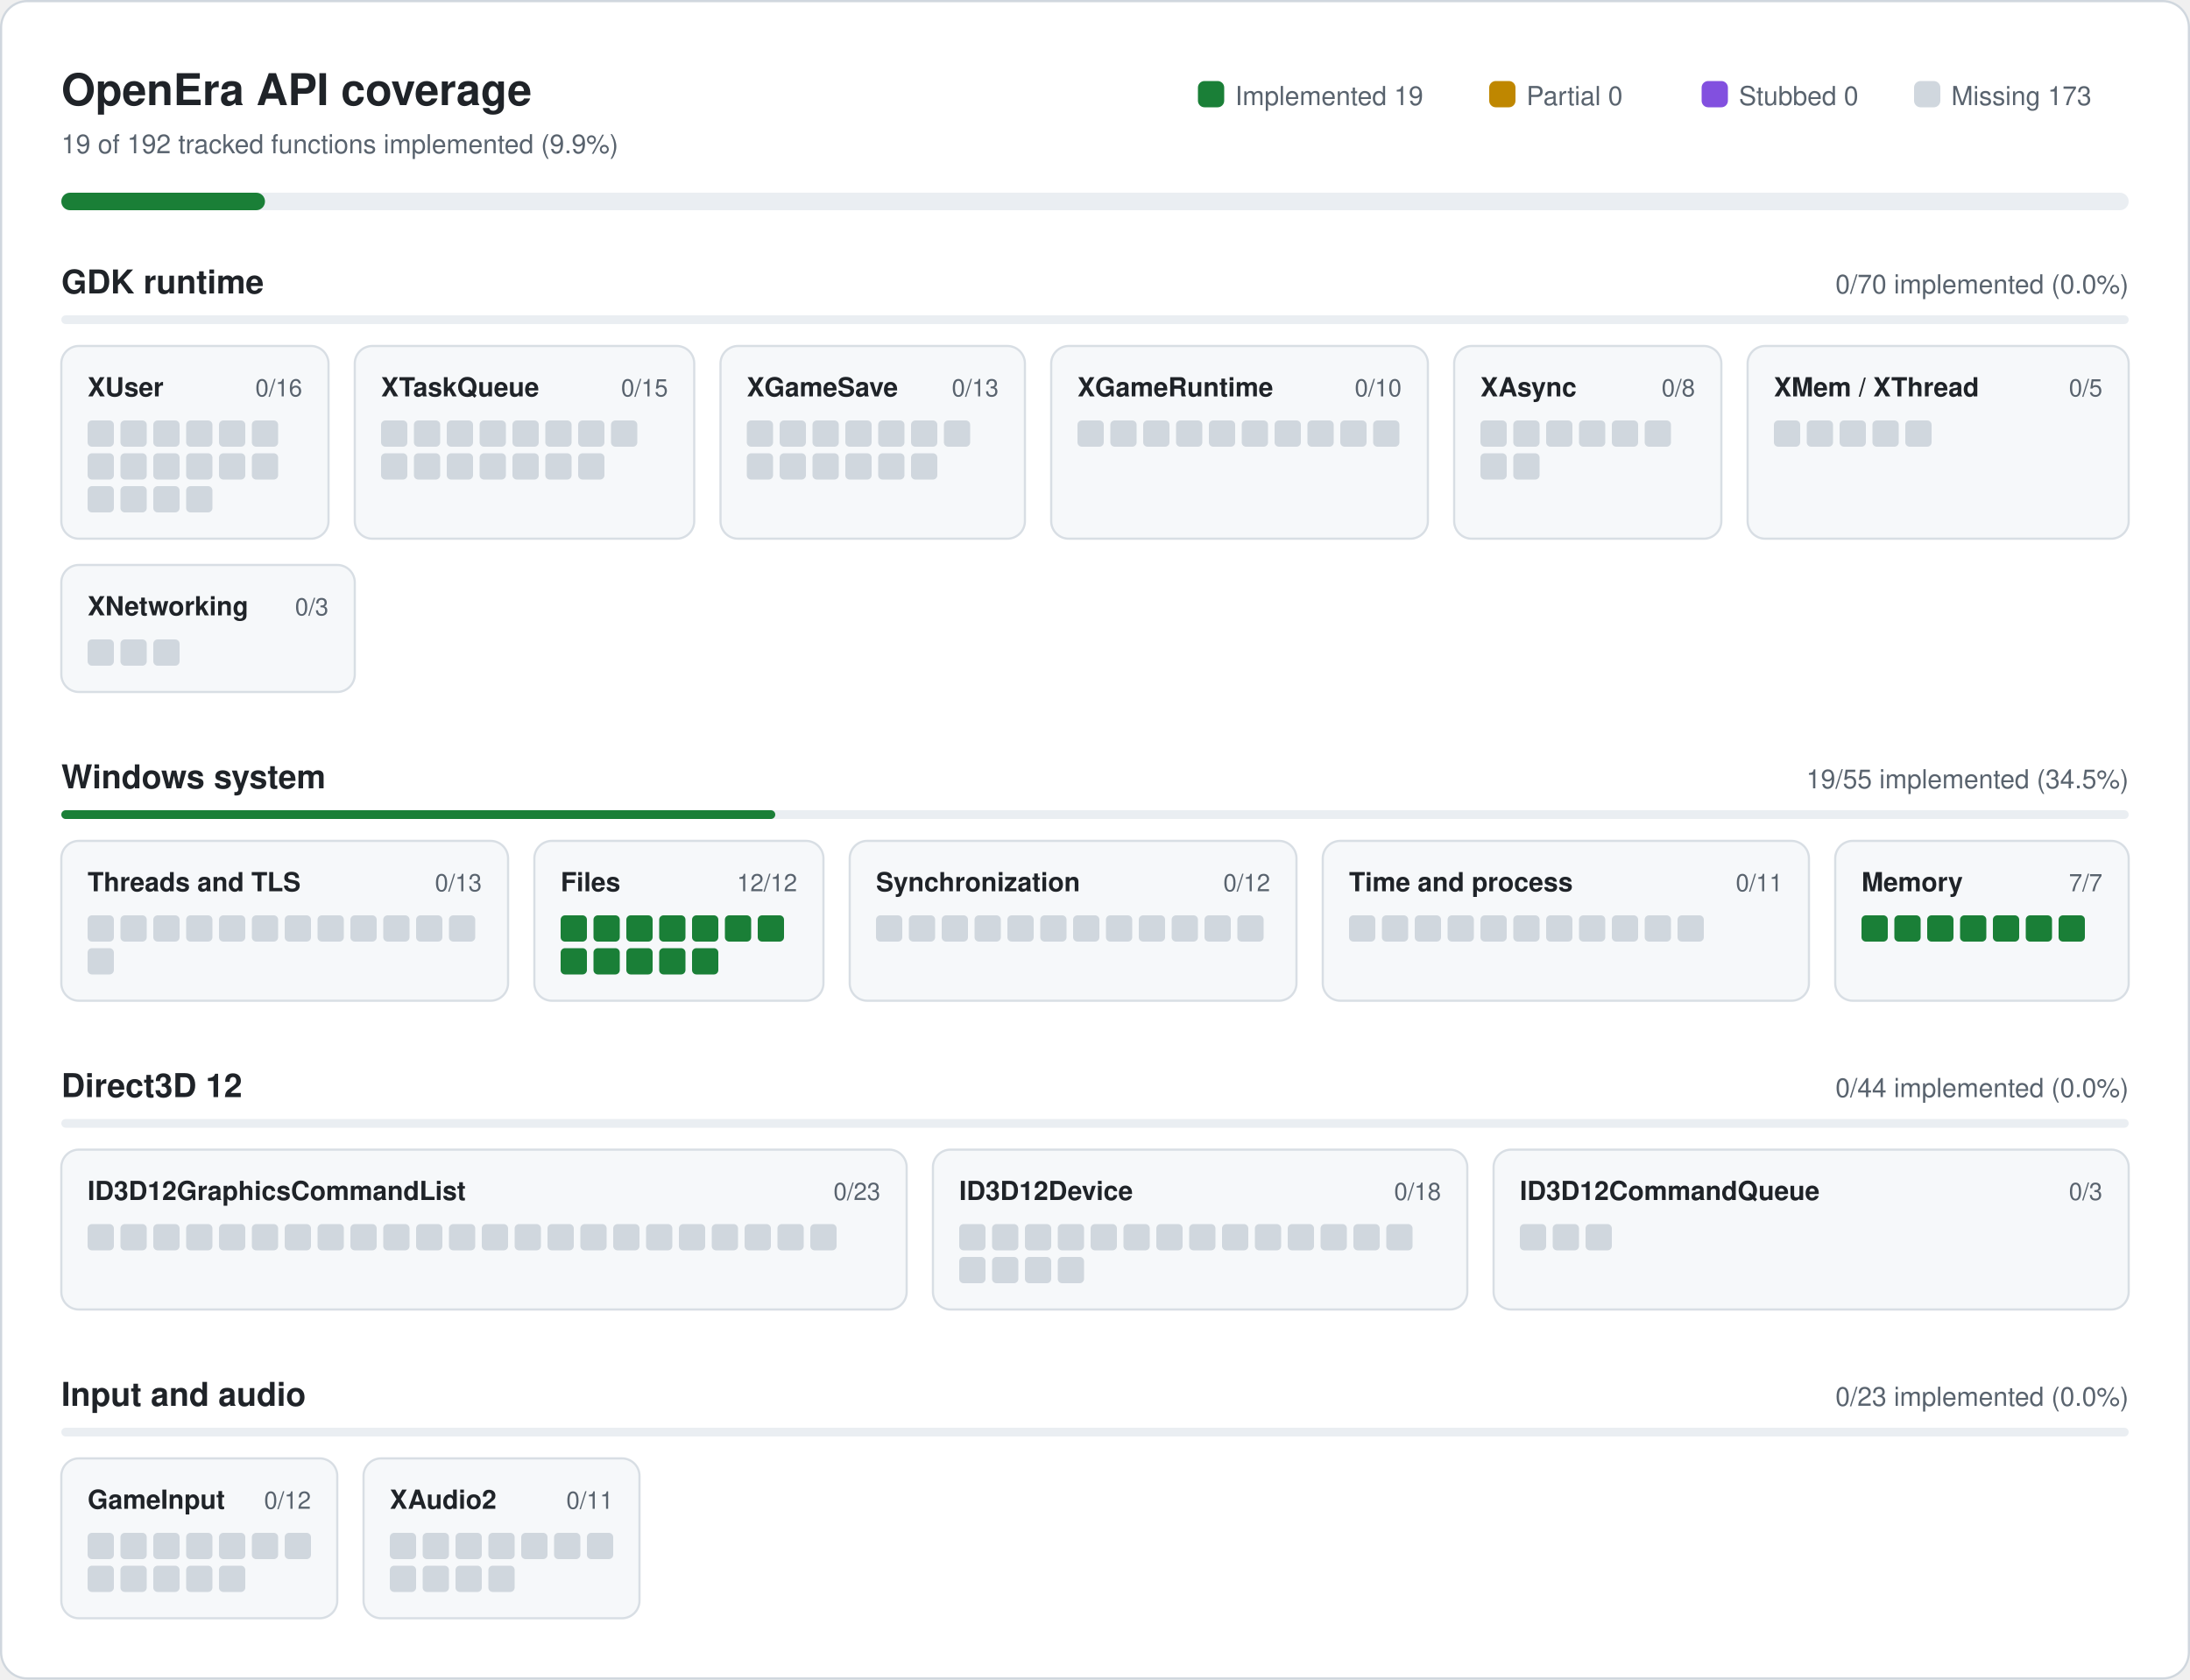
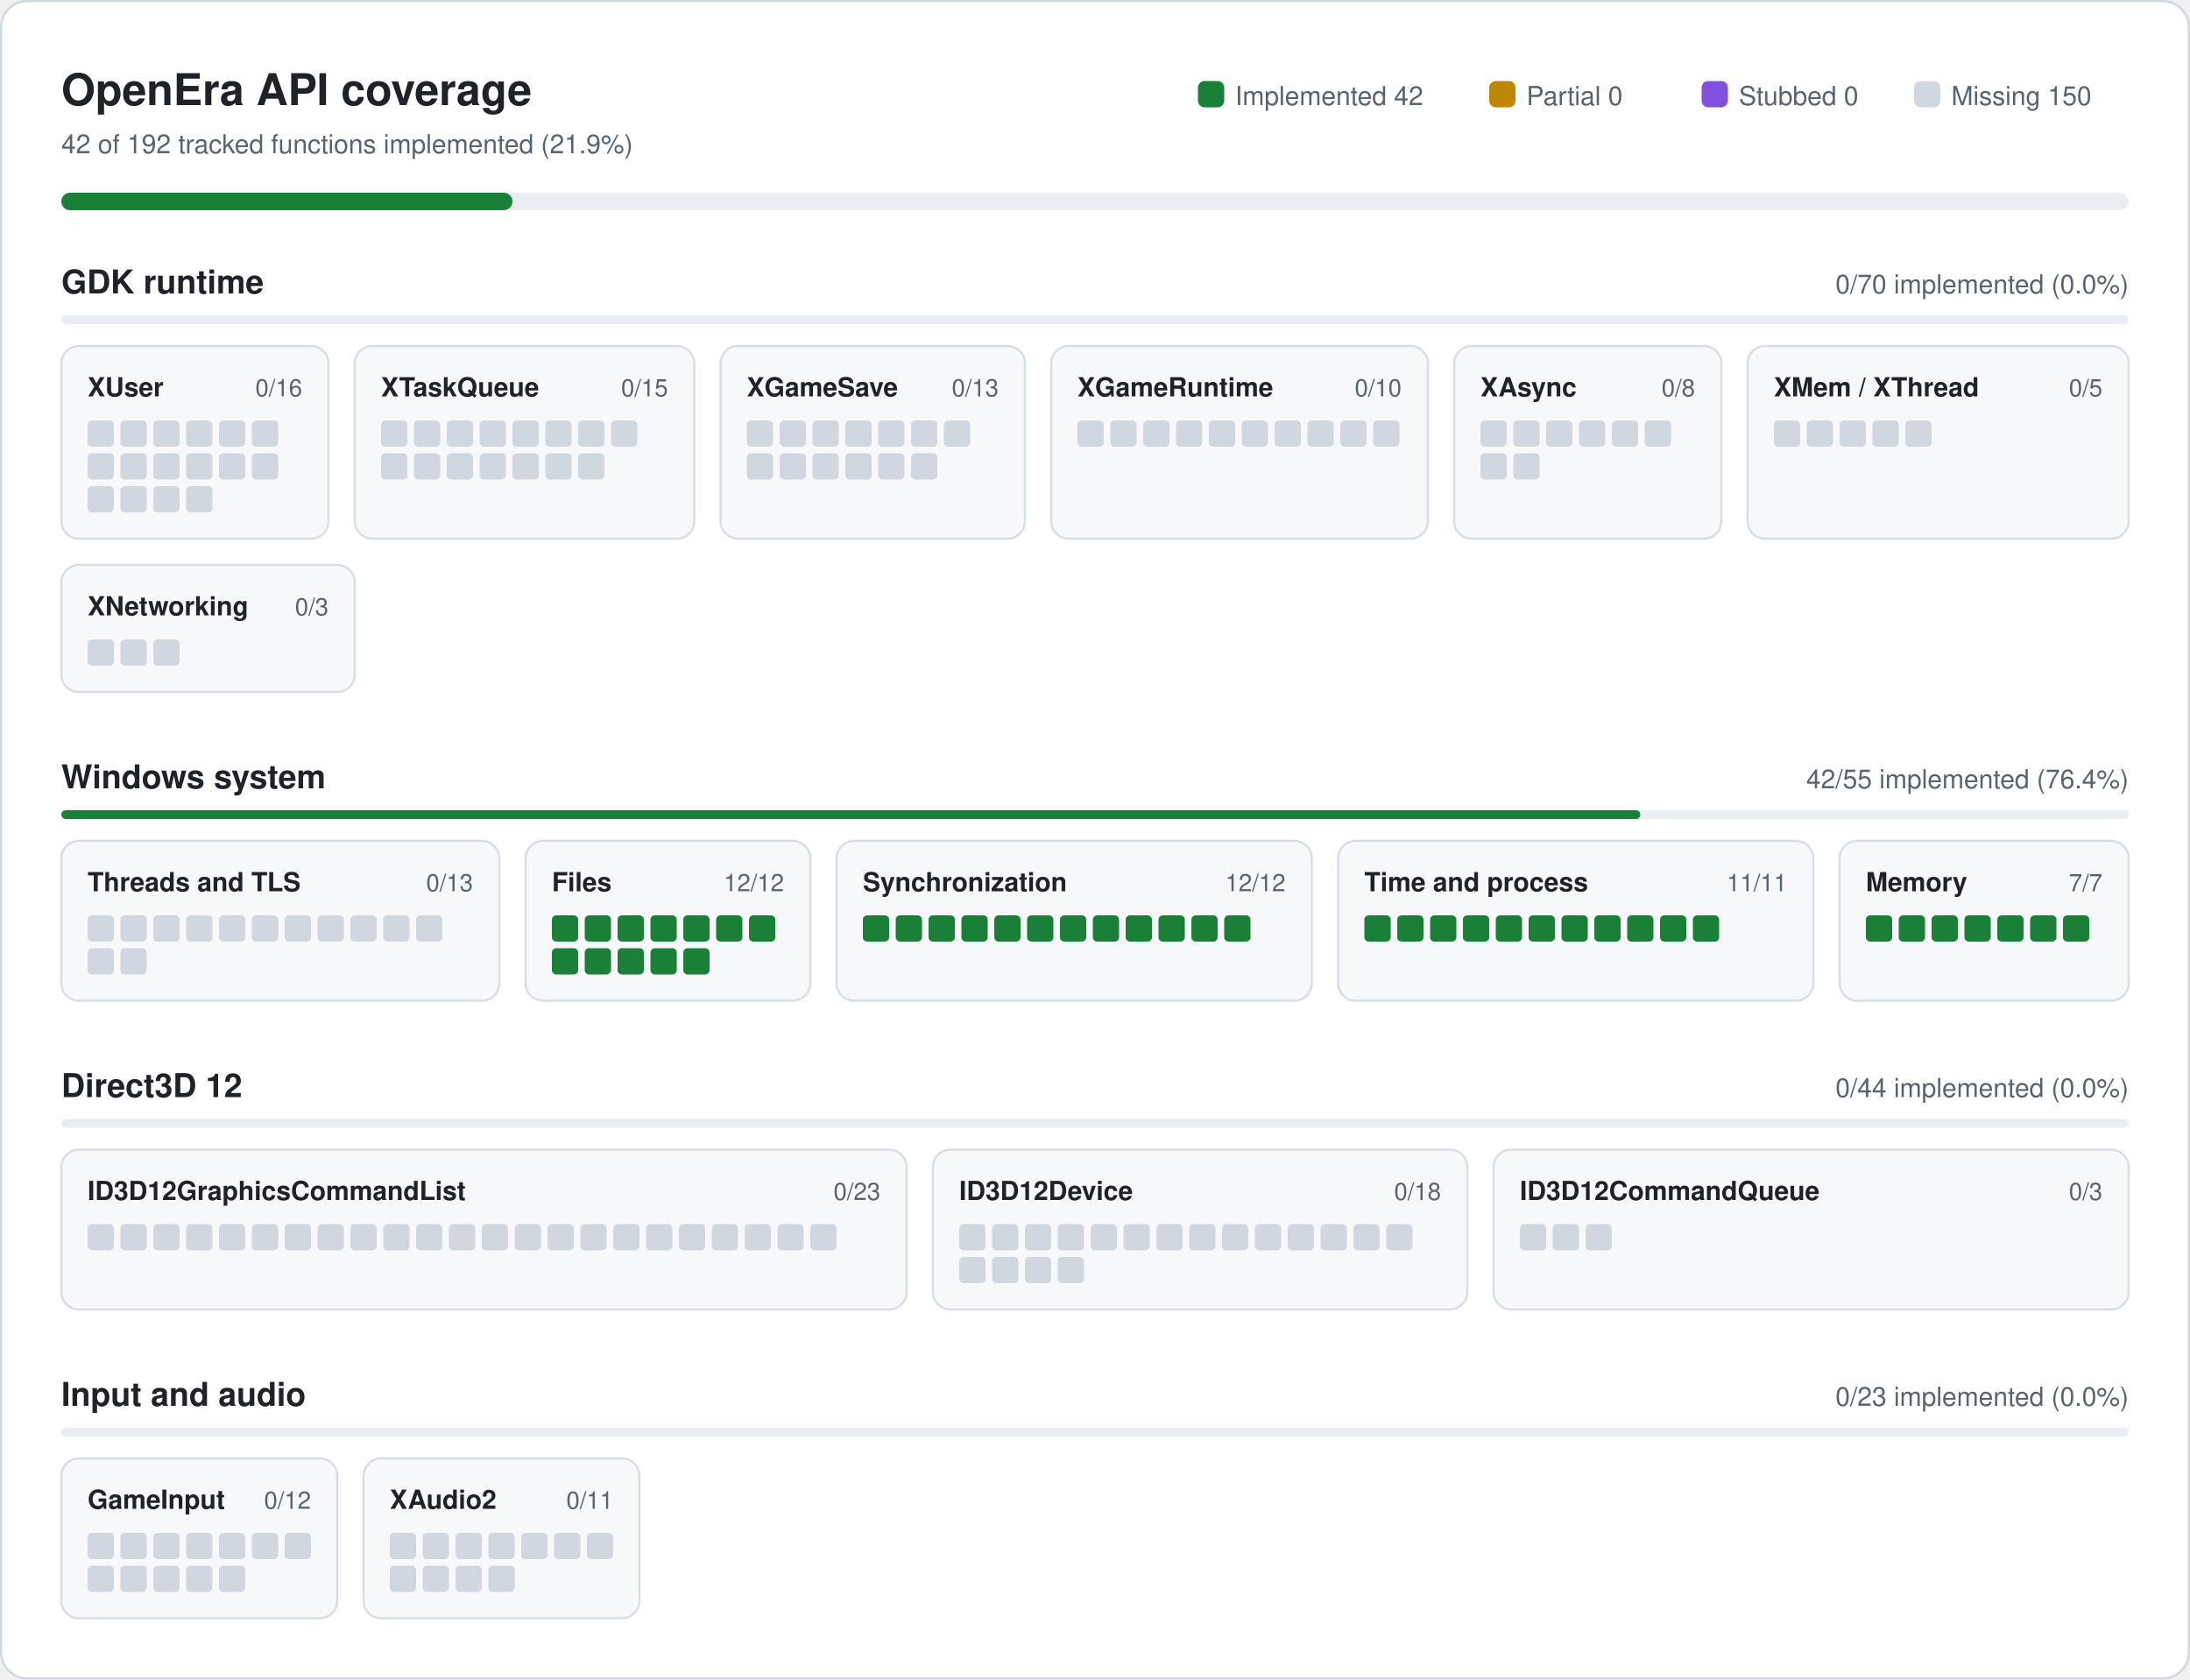
- <svg xmlns="http://www.w3.org/2000/svg" width="1000" height="767" viewBox="0 0 1000 767" role="img" aria-label="OpenEra API coverage: 19 of 192 tracked functions implemented (9.9%)">
+ <svg xmlns="http://www.w3.org/2000/svg" width="1000" height="767" viewBox="0 0 1000 767" role="img" aria-label="OpenEra API coverage: 42 of 192 tracked functions implemented (21.9%)">
  <style>
    .bg{fill:#ffffff;stroke:#d0d7de}.card{fill:#f6f8fa;stroke:#d8dee4}.track{fill:#eaeef2}
    .title{font:600 20px system-ui,-apple-system,'Segoe UI',Helvetica,Arial,sans-serif;fill:#1f2328}.h2{font:600 15px system-ui,-apple-system,'Segoe UI',Helvetica,Arial,sans-serif;fill:#1f2328}
    .label{font:600 12px system-ui,-apple-system,'Segoe UI',Helvetica,Arial,sans-serif;fill:#1f2328}.meta{font:400 12px system-ui,-apple-system,'Segoe UI',Helvetica,Arial,sans-serif;fill:#59636e}.small{font-size:11px}
    .implemented{fill:#1a7f37}.partial{fill:#bf8700}.stubbed{fill:#8250df}.missing{fill:#d0d7de}
    @media (prefers-color-scheme:dark){.bg{fill:#0d1117;stroke:#30363d}.card{fill:#161b22;stroke:#30363d}.track{fill:#21262d}
      .title,.h2,.label{fill:#e6edf3}.meta{fill:#9198a1}
      .implemented{fill:#3fb950}.partial{fill:#d29922}.stubbed{fill:#a371f7}.missing{fill:#30363d}}
  </style>
  <rect class="bg" x="0.5" y="0.5" width="999" height="766" rx="12" />
  <text class="title" x="28" y="48">OpenEra API coverage</text>
-   <text class="meta" x="28" y="70">19 of 192 tracked functions implemented (9.9%)</text>
+   <text class="meta" x="28" y="70">42 of 192 tracked functions implemented (21.9%)</text>
  <rect class="missing" x="874" y="37" width="12" height="12" rx="3" />
-   <text class="meta" x="891" y="48">Missing 173</text>
+   <text class="meta" x="891" y="48">Missing 150</text>
  <rect class="stubbed" x="777" y="37" width="12" height="12" rx="3" />
  <text class="meta" x="794" y="48">Stubbed 0</text>
  <rect class="partial" x="680" y="37" width="12" height="12" rx="3" />
  <text class="meta" x="697" y="48">Partial 0</text>
  <rect class="implemented" x="547" y="37" width="12" height="12" rx="3" />
-   <text class="meta" x="564" y="48">Implemented 19</text>
+   <text class="meta" x="564" y="48">Implemented 42</text>
  <rect class="track" x="28" y="88" width="944" height="8" rx="4" />
-   <rect class="implemented" x="28" y="88" width="93" height="8" rx="4" />
+   <rect class="implemented" x="28" y="88" width="206" height="8" rx="4" />
  <text class="h2" x="28" y="134">GDK runtime</text>
  <text class="meta" x="972" y="134" text-anchor="end">0/70 implemented (0.0%)</text>
  <rect class="track" x="28" y="144" width="944" height="4" rx="2" />
  <g transform="translate(28,158)">
    <rect class="card" width="122" height="88" rx="8" />
    <text class="label" x="12" y="23">XUser</text>
    <text class="meta small" x="110" y="23" text-anchor="end">0/16</text>
    <rect class="missing" x="12" y="34" width="12" height="12" rx="2" />
    <rect class="missing" x="27" y="34" width="12" height="12" rx="2" />
    <rect class="missing" x="42" y="34" width="12" height="12" rx="2" />
    <rect class="missing" x="57" y="34" width="12" height="12" rx="2" />
    <rect class="missing" x="72" y="34" width="12" height="12" rx="2" />
    <rect class="missing" x="87" y="34" width="12" height="12" rx="2" />
    <rect class="missing" x="12" y="49" width="12" height="12" rx="2" />
    <rect class="missing" x="27" y="49" width="12" height="12" rx="2" />
    <rect class="missing" x="42" y="49" width="12" height="12" rx="2" />
    <rect class="missing" x="57" y="49" width="12" height="12" rx="2" />
    <rect class="missing" x="72" y="49" width="12" height="12" rx="2" />
    <rect class="missing" x="87" y="49" width="12" height="12" rx="2" />
    <rect class="missing" x="12" y="64" width="12" height="12" rx="2" />
    <rect class="missing" x="27" y="64" width="12" height="12" rx="2" />
    <rect class="missing" x="42" y="64" width="12" height="12" rx="2" />
    <rect class="missing" x="57" y="64" width="12" height="12" rx="2" />
  </g>
  <g transform="translate(162,158)">
    <rect class="card" width="155" height="88" rx="8" />
    <text class="label" x="12" y="23">XTaskQueue</text>
    <text class="meta small" x="143" y="23" text-anchor="end">0/15</text>
    <rect class="missing" x="12" y="34" width="12" height="12" rx="2" />
    <rect class="missing" x="27" y="34" width="12" height="12" rx="2" />
    <rect class="missing" x="42" y="34" width="12" height="12" rx="2" />
    <rect class="missing" x="57" y="34" width="12" height="12" rx="2" />
    <rect class="missing" x="72" y="34" width="12" height="12" rx="2" />
    <rect class="missing" x="87" y="34" width="12" height="12" rx="2" />
    <rect class="missing" x="102" y="34" width="12" height="12" rx="2" />
    <rect class="missing" x="117" y="34" width="12" height="12" rx="2" />
    <rect class="missing" x="12" y="49" width="12" height="12" rx="2" />
    <rect class="missing" x="27" y="49" width="12" height="12" rx="2" />
    <rect class="missing" x="42" y="49" width="12" height="12" rx="2" />
    <rect class="missing" x="57" y="49" width="12" height="12" rx="2" />
    <rect class="missing" x="72" y="49" width="12" height="12" rx="2" />
    <rect class="missing" x="87" y="49" width="12" height="12" rx="2" />
    <rect class="missing" x="102" y="49" width="12" height="12" rx="2" />
  </g>
  <g transform="translate(329,158)">
    <rect class="card" width="139" height="88" rx="8" />
    <text class="label" x="12" y="23">XGameSave</text>
    <text class="meta small" x="127" y="23" text-anchor="end">0/13</text>
    <rect class="missing" x="12" y="34" width="12" height="12" rx="2" />
    <rect class="missing" x="27" y="34" width="12" height="12" rx="2" />
    <rect class="missing" x="42" y="34" width="12" height="12" rx="2" />
    <rect class="missing" x="57" y="34" width="12" height="12" rx="2" />
    <rect class="missing" x="72" y="34" width="12" height="12" rx="2" />
    <rect class="missing" x="87" y="34" width="12" height="12" rx="2" />
    <rect class="missing" x="102" y="34" width="12" height="12" rx="2" />
    <rect class="missing" x="12" y="49" width="12" height="12" rx="2" />
    <rect class="missing" x="27" y="49" width="12" height="12" rx="2" />
    <rect class="missing" x="42" y="49" width="12" height="12" rx="2" />
    <rect class="missing" x="57" y="49" width="12" height="12" rx="2" />
    <rect class="missing" x="72" y="49" width="12" height="12" rx="2" />
    <rect class="missing" x="87" y="49" width="12" height="12" rx="2" />
  </g>
  <g transform="translate(480,158)">
    <rect class="card" width="172" height="88" rx="8" />
    <text class="label" x="12" y="23">XGameRuntime</text>
    <text class="meta small" x="160" y="23" text-anchor="end">0/10</text>
    <rect class="missing" x="12" y="34" width="12" height="12" rx="2" />
    <rect class="missing" x="27" y="34" width="12" height="12" rx="2" />
    <rect class="missing" x="42" y="34" width="12" height="12" rx="2" />
    <rect class="missing" x="57" y="34" width="12" height="12" rx="2" />
    <rect class="missing" x="72" y="34" width="12" height="12" rx="2" />
    <rect class="missing" x="87" y="34" width="12" height="12" rx="2" />
    <rect class="missing" x="102" y="34" width="12" height="12" rx="2" />
    <rect class="missing" x="117" y="34" width="12" height="12" rx="2" />
    <rect class="missing" x="132" y="34" width="12" height="12" rx="2" />
    <rect class="missing" x="147" y="34" width="12" height="12" rx="2" />
  </g>
  <g transform="translate(664,158)">
    <rect class="card" width="122" height="88" rx="8" />
    <text class="label" x="12" y="23">XAsync</text>
    <text class="meta small" x="110" y="23" text-anchor="end">0/8</text>
    <rect class="missing" x="12" y="34" width="12" height="12" rx="2" />
    <rect class="missing" x="27" y="34" width="12" height="12" rx="2" />
    <rect class="missing" x="42" y="34" width="12" height="12" rx="2" />
    <rect class="missing" x="57" y="34" width="12" height="12" rx="2" />
    <rect class="missing" x="72" y="34" width="12" height="12" rx="2" />
    <rect class="missing" x="87" y="34" width="12" height="12" rx="2" />
    <rect class="missing" x="12" y="49" width="12" height="12" rx="2" />
    <rect class="missing" x="27" y="49" width="12" height="12" rx="2" />
  </g>
  <g transform="translate(798,158)">
    <rect class="card" width="174" height="88" rx="8" />
    <text class="label" x="12" y="23">XMem / XThread</text>
    <text class="meta small" x="162" y="23" text-anchor="end">0/5</text>
    <rect class="missing" x="12" y="34" width="12" height="12" rx="2" />
    <rect class="missing" x="27" y="34" width="12" height="12" rx="2" />
    <rect class="missing" x="42" y="34" width="12" height="12" rx="2" />
    <rect class="missing" x="57" y="34" width="12" height="12" rx="2" />
    <rect class="missing" x="72" y="34" width="12" height="12" rx="2" />
  </g>
  <g transform="translate(28,258)">
    <rect class="card" width="134" height="58" rx="8" />
    <text class="label" x="12" y="23">XNetworking</text>
    <text class="meta small" x="122" y="23" text-anchor="end">0/3</text>
    <rect class="missing" x="12" y="34" width="12" height="12" rx="2" />
    <rect class="missing" x="27" y="34" width="12" height="12" rx="2" />
    <rect class="missing" x="42" y="34" width="12" height="12" rx="2" />
  </g>
  <text class="h2" x="28" y="360">Windows system</text>
-   <text class="meta" x="972" y="360" text-anchor="end">19/55 implemented (34.5%)</text>
+   <text class="meta" x="972" y="360" text-anchor="end">42/55 implemented (76.4%)</text>
  <rect class="track" x="28" y="370" width="944" height="4" rx="2" />
-   <rect class="implemented" x="28" y="370" width="326" height="4" rx="2" />
+   <rect class="implemented" x="28" y="370" width="721" height="4" rx="2" />
  <g transform="translate(28,384)">
-     <rect class="card" width="204" height="73" rx="8" />
+     <rect class="card" width="200" height="73" rx="8" />
    <text class="label" x="12" y="23">Threads and TLS</text>
-     <text class="meta small" x="192" y="23" text-anchor="end">0/13</text>
+     <text class="meta small" x="188" y="23" text-anchor="end">0/13</text>
    <rect class="missing" x="12" y="34" width="12" height="12" rx="2" />
    <rect class="missing" x="27" y="34" width="12" height="12" rx="2" />
    <rect class="missing" x="42" y="34" width="12" height="12" rx="2" />
    <rect class="missing" x="57" y="34" width="12" height="12" rx="2" />
    <rect class="missing" x="72" y="34" width="12" height="12" rx="2" />
    <rect class="missing" x="87" y="34" width="12" height="12" rx="2" />
    <rect class="missing" x="102" y="34" width="12" height="12" rx="2" />
    <rect class="missing" x="117" y="34" width="12" height="12" rx="2" />
    <rect class="missing" x="132" y="34" width="12" height="12" rx="2" />
    <rect class="missing" x="147" y="34" width="12" height="12" rx="2" />
    <rect class="missing" x="162" y="34" width="12" height="12" rx="2" />
-     <rect class="missing" x="177" y="34" width="12" height="12" rx="2" />
-     <rect class="missing" x="12" y="49" width="12" height="12" rx="2" />
-   </g>
-   <g transform="translate(244,384)">
-     <rect class="card" width="132" height="73" rx="8" />
+     <rect class="missing" x="12" y="49" width="12" height="12" rx="2" />
+     <rect class="missing" x="27" y="49" width="12" height="12" rx="2" />
+   </g>
+   <g transform="translate(240,384)">
+     <rect class="card" width="130" height="73" rx="8" />
    <text class="label" x="12" y="23">Files</text>
-     <text class="meta small" x="120" y="23" text-anchor="end">12/12</text>
+     <text class="meta small" x="118" y="23" text-anchor="end">12/12</text>
    <rect class="implemented" x="12" y="34" width="12" height="12" rx="2" />
    <rect class="implemented" x="27" y="34" width="12" height="12" rx="2" />
    <rect class="implemented" x="42" y="34" width="12" height="12" rx="2" />
    <rect class="implemented" x="57" y="34" width="12" height="12" rx="2" />
    <rect class="implemented" x="72" y="34" width="12" height="12" rx="2" />
    <rect class="implemented" x="87" y="34" width="12" height="12" rx="2" />
    <rect class="implemented" x="102" y="34" width="12" height="12" rx="2" />
    <rect class="implemented" x="12" y="49" width="12" height="12" rx="2" />
    <rect class="implemented" x="27" y="49" width="12" height="12" rx="2" />
    <rect class="implemented" x="42" y="49" width="12" height="12" rx="2" />
    <rect class="implemented" x="57" y="49" width="12" height="12" rx="2" />
    <rect class="implemented" x="72" y="49" width="12" height="12" rx="2" />
  </g>
-   <g transform="translate(388,384)">
-     <rect class="card" width="204" height="73" rx="8" />
+   <g transform="translate(382,384)">
+     <rect class="card" width="217" height="73" rx="8" />
    <text class="label" x="12" y="23">Synchronization</text>
-     <text class="meta small" x="192" y="23" text-anchor="end">0/12</text>
-     <rect class="missing" x="12" y="34" width="12" height="12" rx="2" />
-     <rect class="missing" x="27" y="34" width="12" height="12" rx="2" />
-     <rect class="missing" x="42" y="34" width="12" height="12" rx="2" />
-     <rect class="missing" x="57" y="34" width="12" height="12" rx="2" />
-     <rect class="missing" x="72" y="34" width="12" height="12" rx="2" />
-     <rect class="missing" x="87" y="34" width="12" height="12" rx="2" />
-     <rect class="missing" x="102" y="34" width="12" height="12" rx="2" />
-     <rect class="missing" x="117" y="34" width="12" height="12" rx="2" />
-     <rect class="missing" x="132" y="34" width="12" height="12" rx="2" />
-     <rect class="missing" x="147" y="34" width="12" height="12" rx="2" />
-     <rect class="missing" x="162" y="34" width="12" height="12" rx="2" />
-     <rect class="missing" x="177" y="34" width="12" height="12" rx="2" />
-   </g>
-   <g transform="translate(604,384)">
-     <rect class="card" width="222" height="73" rx="8" />
+     <text class="meta small" x="205" y="23" text-anchor="end">12/12</text>
+     <rect class="implemented" x="12" y="34" width="12" height="12" rx="2" />
+     <rect class="implemented" x="27" y="34" width="12" height="12" rx="2" />
+     <rect class="implemented" x="42" y="34" width="12" height="12" rx="2" />
+     <rect class="implemented" x="57" y="34" width="12" height="12" rx="2" />
+     <rect class="implemented" x="72" y="34" width="12" height="12" rx="2" />
+     <rect class="implemented" x="87" y="34" width="12" height="12" rx="2" />
+     <rect class="implemented" x="102" y="34" width="12" height="12" rx="2" />
+     <rect class="implemented" x="117" y="34" width="12" height="12" rx="2" />
+     <rect class="implemented" x="132" y="34" width="12" height="12" rx="2" />
+     <rect class="implemented" x="147" y="34" width="12" height="12" rx="2" />
+     <rect class="implemented" x="162" y="34" width="12" height="12" rx="2" />
+     <rect class="implemented" x="177" y="34" width="12" height="12" rx="2" />
+   </g>
+   <g transform="translate(611,384)">
+     <rect class="card" width="217" height="73" rx="8" />
    <text class="label" x="12" y="23">Time and process</text>
-     <text class="meta small" x="210" y="23" text-anchor="end">0/11</text>
-     <rect class="missing" x="12" y="34" width="12" height="12" rx="2" />
-     <rect class="missing" x="27" y="34" width="12" height="12" rx="2" />
-     <rect class="missing" x="42" y="34" width="12" height="12" rx="2" />
-     <rect class="missing" x="57" y="34" width="12" height="12" rx="2" />
-     <rect class="missing" x="72" y="34" width="12" height="12" rx="2" />
-     <rect class="missing" x="87" y="34" width="12" height="12" rx="2" />
-     <rect class="missing" x="102" y="34" width="12" height="12" rx="2" />
-     <rect class="missing" x="117" y="34" width="12" height="12" rx="2" />
-     <rect class="missing" x="132" y="34" width="12" height="12" rx="2" />
-     <rect class="missing" x="147" y="34" width="12" height="12" rx="2" />
-     <rect class="missing" x="162" y="34" width="12" height="12" rx="2" />
-   </g>
-   <g transform="translate(838,384)">
-     <rect class="card" width="134" height="73" rx="8" />
+     <text class="meta small" x="205" y="23" text-anchor="end">11/11</text>
+     <rect class="implemented" x="12" y="34" width="12" height="12" rx="2" />
+     <rect class="implemented" x="27" y="34" width="12" height="12" rx="2" />
+     <rect class="implemented" x="42" y="34" width="12" height="12" rx="2" />
+     <rect class="implemented" x="57" y="34" width="12" height="12" rx="2" />
+     <rect class="implemented" x="72" y="34" width="12" height="12" rx="2" />
+     <rect class="implemented" x="87" y="34" width="12" height="12" rx="2" />
+     <rect class="implemented" x="102" y="34" width="12" height="12" rx="2" />
+     <rect class="implemented" x="117" y="34" width="12" height="12" rx="2" />
+     <rect class="implemented" x="132" y="34" width="12" height="12" rx="2" />
+     <rect class="implemented" x="147" y="34" width="12" height="12" rx="2" />
+     <rect class="implemented" x="162" y="34" width="12" height="12" rx="2" />
+   </g>
+   <g transform="translate(840,384)">
+     <rect class="card" width="132" height="73" rx="8" />
    <text class="label" x="12" y="23">Memory</text>
-     <text class="meta small" x="122" y="23" text-anchor="end">7/7</text>
+     <text class="meta small" x="120" y="23" text-anchor="end">7/7</text>
    <rect class="implemented" x="12" y="34" width="12" height="12" rx="2" />
    <rect class="implemented" x="27" y="34" width="12" height="12" rx="2" />
    <rect class="implemented" x="42" y="34" width="12" height="12" rx="2" />
    <rect class="implemented" x="57" y="34" width="12" height="12" rx="2" />
    <rect class="implemented" x="72" y="34" width="12" height="12" rx="2" />
    <rect class="implemented" x="87" y="34" width="12" height="12" rx="2" />
    <rect class="implemented" x="102" y="34" width="12" height="12" rx="2" />
  </g>
  <text class="h2" x="28" y="501">Direct3D 12</text>
  <text class="meta" x="972" y="501" text-anchor="end">0/44 implemented (0.0%)</text>
  <rect class="track" x="28" y="511" width="944" height="4" rx="2" />
  <g transform="translate(28,525)">
    <rect class="card" width="386" height="73" rx="8" />
    <text class="label" x="12" y="23">ID3D12GraphicsCommandList</text>
    <text class="meta small" x="374" y="23" text-anchor="end">0/23</text>
    <rect class="missing" x="12" y="34" width="12" height="12" rx="2" />
    <rect class="missing" x="27" y="34" width="12" height="12" rx="2" />
    <rect class="missing" x="42" y="34" width="12" height="12" rx="2" />
    <rect class="missing" x="57" y="34" width="12" height="12" rx="2" />
    <rect class="missing" x="72" y="34" width="12" height="12" rx="2" />
    <rect class="missing" x="87" y="34" width="12" height="12" rx="2" />
    <rect class="missing" x="102" y="34" width="12" height="12" rx="2" />
    <rect class="missing" x="117" y="34" width="12" height="12" rx="2" />
    <rect class="missing" x="132" y="34" width="12" height="12" rx="2" />
    <rect class="missing" x="147" y="34" width="12" height="12" rx="2" />
    <rect class="missing" x="162" y="34" width="12" height="12" rx="2" />
    <rect class="missing" x="177" y="34" width="12" height="12" rx="2" />
    <rect class="missing" x="192" y="34" width="12" height="12" rx="2" />
    <rect class="missing" x="207" y="34" width="12" height="12" rx="2" />
    <rect class="missing" x="222" y="34" width="12" height="12" rx="2" />
    <rect class="missing" x="237" y="34" width="12" height="12" rx="2" />
    <rect class="missing" x="252" y="34" width="12" height="12" rx="2" />
    <rect class="missing" x="267" y="34" width="12" height="12" rx="2" />
    <rect class="missing" x="282" y="34" width="12" height="12" rx="2" />
    <rect class="missing" x="297" y="34" width="12" height="12" rx="2" />
    <rect class="missing" x="312" y="34" width="12" height="12" rx="2" />
    <rect class="missing" x="327" y="34" width="12" height="12" rx="2" />
    <rect class="missing" x="342" y="34" width="12" height="12" rx="2" />
  </g>
  <g transform="translate(426,525)">
    <rect class="card" width="244" height="73" rx="8" />
    <text class="label" x="12" y="23">ID3D12Device</text>
    <text class="meta small" x="232" y="23" text-anchor="end">0/18</text>
    <rect class="missing" x="12" y="34" width="12" height="12" rx="2" />
    <rect class="missing" x="27" y="34" width="12" height="12" rx="2" />
    <rect class="missing" x="42" y="34" width="12" height="12" rx="2" />
    <rect class="missing" x="57" y="34" width="12" height="12" rx="2" />
    <rect class="missing" x="72" y="34" width="12" height="12" rx="2" />
    <rect class="missing" x="87" y="34" width="12" height="12" rx="2" />
    <rect class="missing" x="102" y="34" width="12" height="12" rx="2" />
    <rect class="missing" x="117" y="34" width="12" height="12" rx="2" />
    <rect class="missing" x="132" y="34" width="12" height="12" rx="2" />
    <rect class="missing" x="147" y="34" width="12" height="12" rx="2" />
    <rect class="missing" x="162" y="34" width="12" height="12" rx="2" />
    <rect class="missing" x="177" y="34" width="12" height="12" rx="2" />
    <rect class="missing" x="192" y="34" width="12" height="12" rx="2" />
    <rect class="missing" x="207" y="34" width="12" height="12" rx="2" />
    <rect class="missing" x="12" y="49" width="12" height="12" rx="2" />
    <rect class="missing" x="27" y="49" width="12" height="12" rx="2" />
    <rect class="missing" x="42" y="49" width="12" height="12" rx="2" />
    <rect class="missing" x="57" y="49" width="12" height="12" rx="2" />
  </g>
  <g transform="translate(682,525)">
    <rect class="card" width="290" height="73" rx="8" />
    <text class="label" x="12" y="23">ID3D12CommandQueue</text>
    <text class="meta small" x="278" y="23" text-anchor="end">0/3</text>
    <rect class="missing" x="12" y="34" width="12" height="12" rx="2" />
    <rect class="missing" x="27" y="34" width="12" height="12" rx="2" />
    <rect class="missing" x="42" y="34" width="12" height="12" rx="2" />
  </g>
  <text class="h2" x="28" y="642">Input and audio</text>
  <text class="meta" x="972" y="642" text-anchor="end">0/23 implemented (0.0%)</text>
  <rect class="track" x="28" y="652" width="944" height="4" rx="2" />
  <g transform="translate(28,666)">
    <rect class="card" width="126" height="73" rx="8" />
    <text class="label" x="12" y="23">GameInput</text>
    <text class="meta small" x="114" y="23" text-anchor="end">0/12</text>
    <rect class="missing" x="12" y="34" width="12" height="12" rx="2" />
    <rect class="missing" x="27" y="34" width="12" height="12" rx="2" />
    <rect class="missing" x="42" y="34" width="12" height="12" rx="2" />
    <rect class="missing" x="57" y="34" width="12" height="12" rx="2" />
    <rect class="missing" x="72" y="34" width="12" height="12" rx="2" />
    <rect class="missing" x="87" y="34" width="12" height="12" rx="2" />
    <rect class="missing" x="102" y="34" width="12" height="12" rx="2" />
    <rect class="missing" x="12" y="49" width="12" height="12" rx="2" />
    <rect class="missing" x="27" y="49" width="12" height="12" rx="2" />
    <rect class="missing" x="42" y="49" width="12" height="12" rx="2" />
    <rect class="missing" x="57" y="49" width="12" height="12" rx="2" />
    <rect class="missing" x="72" y="49" width="12" height="12" rx="2" />
  </g>
  <g transform="translate(166,666)">
    <rect class="card" width="126" height="73" rx="8" />
    <text class="label" x="12" y="23">XAudio2</text>
    <text class="meta small" x="114" y="23" text-anchor="end">0/11</text>
    <rect class="missing" x="12" y="34" width="12" height="12" rx="2" />
    <rect class="missing" x="27" y="34" width="12" height="12" rx="2" />
    <rect class="missing" x="42" y="34" width="12" height="12" rx="2" />
    <rect class="missing" x="57" y="34" width="12" height="12" rx="2" />
    <rect class="missing" x="72" y="34" width="12" height="12" rx="2" />
    <rect class="missing" x="87" y="34" width="12" height="12" rx="2" />
    <rect class="missing" x="102" y="34" width="12" height="12" rx="2" />
    <rect class="missing" x="12" y="49" width="12" height="12" rx="2" />
    <rect class="missing" x="27" y="49" width="12" height="12" rx="2" />
    <rect class="missing" x="42" y="49" width="12" height="12" rx="2" />
    <rect class="missing" x="57" y="49" width="12" height="12" rx="2" />
  </g>
</svg>
